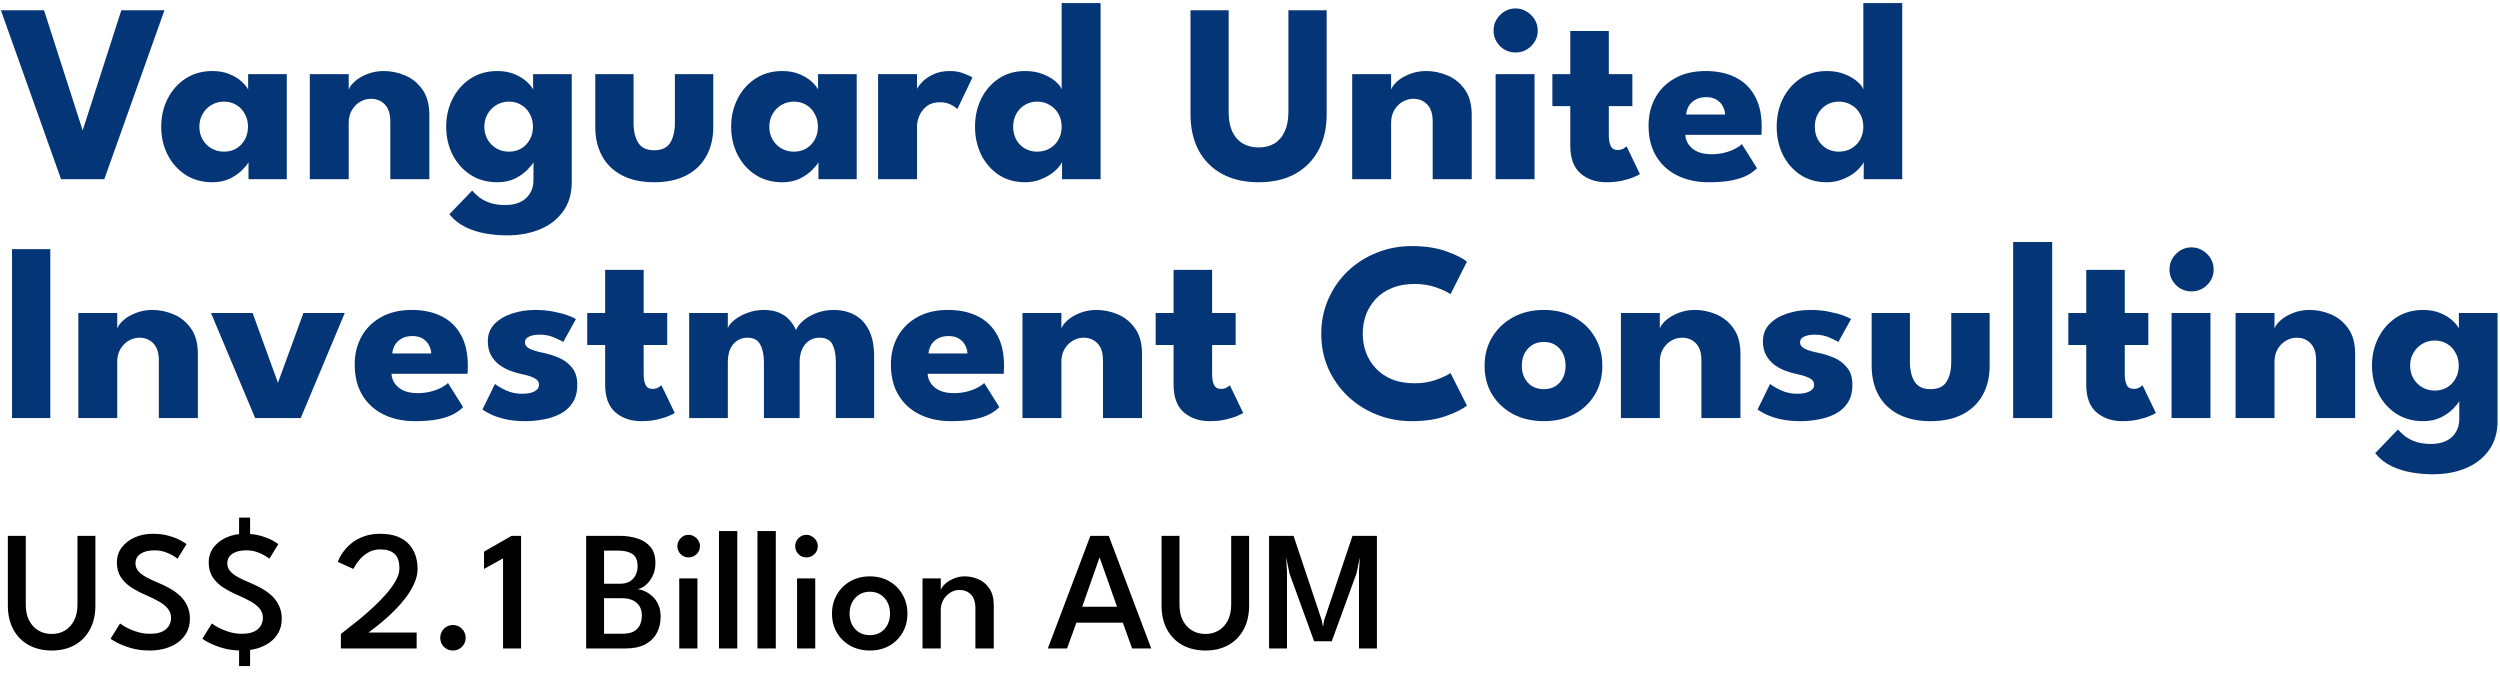
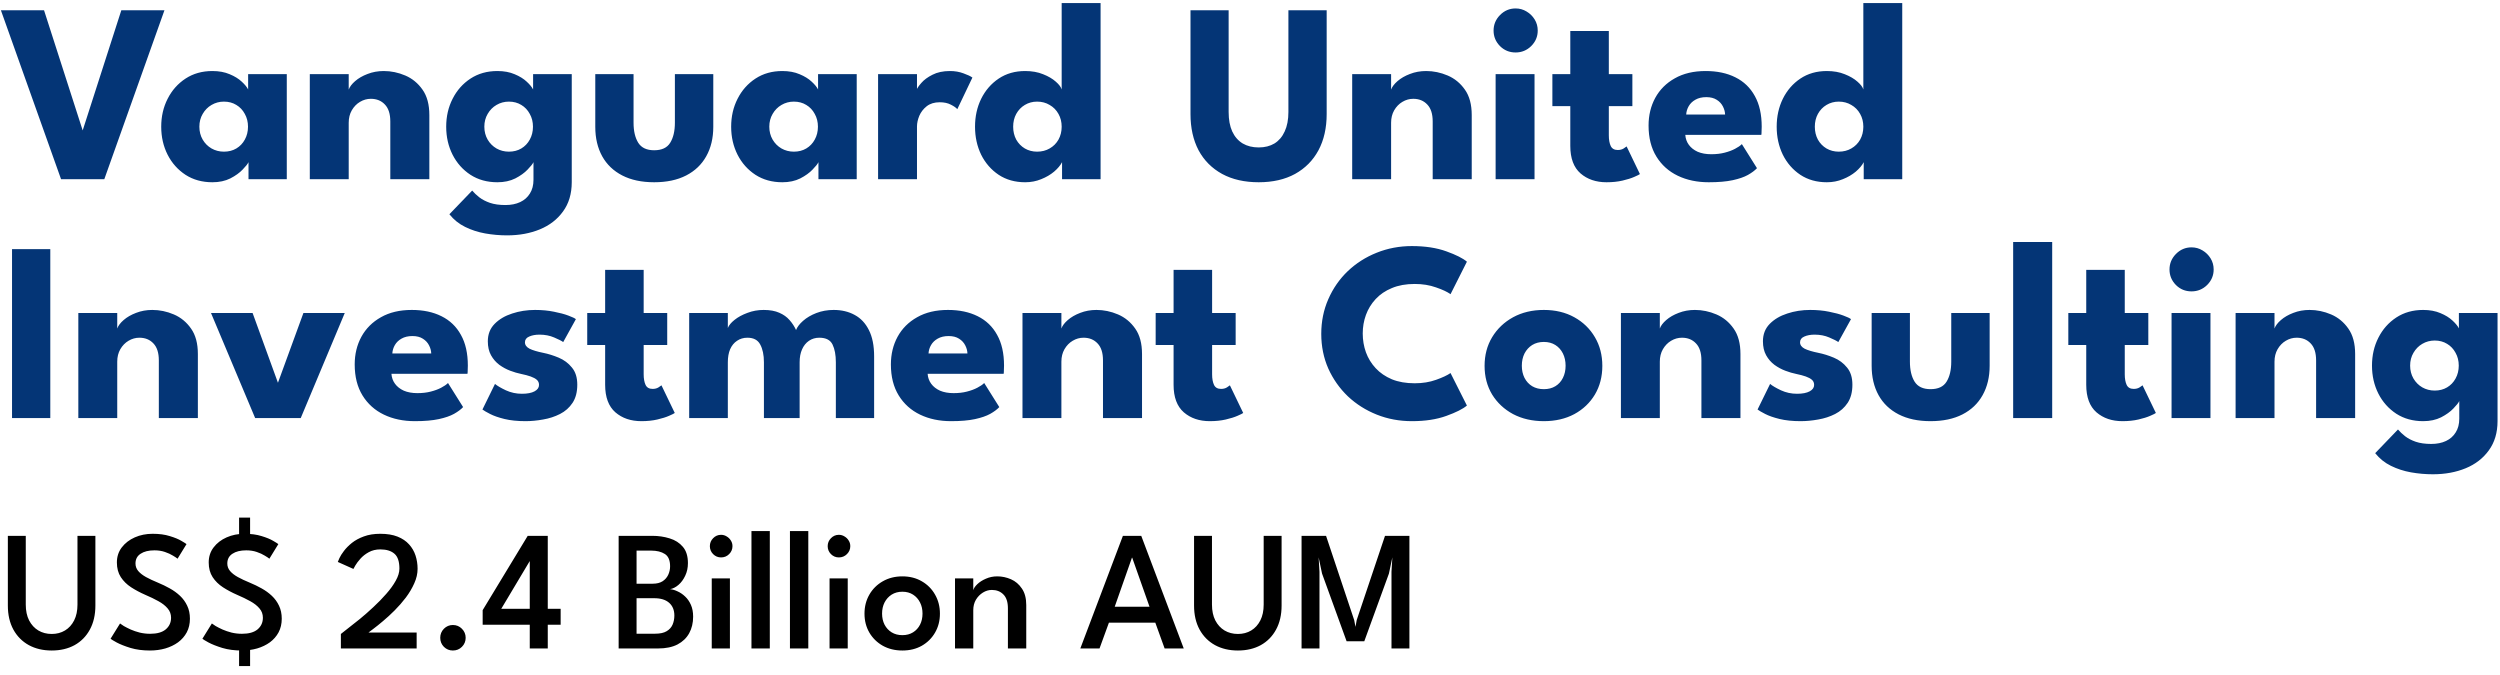
<svg xmlns="http://www.w3.org/2000/svg" width="293" height="79" viewBox="0 0 293 79" fill="none">
  <path d="M12.225 21H7.155L0.105 1.2H5.16L9.69 15.285L14.22 1.2H19.275L12.225 21ZM29.125 21V19.005C29.035 19.205 28.805 19.495 28.436 19.875C28.076 20.255 27.596 20.6 26.995 20.91C26.395 21.21 25.695 21.36 24.895 21.36C23.695 21.36 22.645 21.07 21.745 20.49C20.846 19.9 20.145 19.115 19.645 18.135C19.145 17.145 18.895 16.05 18.895 14.85C18.895 13.65 19.145 12.56 19.645 11.58C20.145 10.59 20.846 9.8 21.745 9.21C22.645 8.62 23.695 8.325 24.895 8.325C25.666 8.325 26.34 8.45 26.921 8.7C27.5 8.94 27.971 9.23 28.331 9.57C28.691 9.9 28.941 10.205 29.081 10.485V8.685H33.611V21H29.125ZM23.366 14.85C23.366 15.41 23.495 15.915 23.756 16.365C24.015 16.805 24.36 17.15 24.791 17.4C25.23 17.65 25.715 17.775 26.245 17.775C26.796 17.775 27.28 17.65 27.701 17.4C28.12 17.15 28.451 16.805 28.691 16.365C28.941 15.915 29.066 15.41 29.066 14.85C29.066 14.29 28.941 13.79 28.691 13.35C28.451 12.9 28.12 12.55 27.701 12.3C27.28 12.04 26.796 11.91 26.245 11.91C25.715 11.91 25.23 12.04 24.791 12.3C24.36 12.55 24.015 12.9 23.756 13.35C23.495 13.79 23.366 14.29 23.366 14.85ZM44.979 8.325C45.839 8.325 46.679 8.5 47.499 8.85C48.319 9.2 48.994 9.755 49.524 10.515C50.054 11.265 50.319 12.255 50.319 13.485V21H45.744V14.235C45.744 13.355 45.534 12.695 45.114 12.255C44.694 11.805 44.144 11.58 43.464 11.58C43.014 11.58 42.589 11.7 42.189 11.94C41.799 12.17 41.479 12.5 41.229 12.93C40.989 13.35 40.869 13.835 40.869 14.385V21H36.309V8.685H40.869V10.5C40.989 10.17 41.239 9.84 41.619 9.51C42.009 9.17 42.494 8.89 43.074 8.67C43.664 8.44 44.299 8.325 44.979 8.325ZM59.434 27.585C58.574 27.585 57.719 27.51 56.869 27.36C56.029 27.21 55.244 26.955 54.514 26.595C53.784 26.235 53.169 25.74 52.669 25.11L55.339 22.335C55.569 22.605 55.849 22.87 56.179 23.13C56.519 23.39 56.934 23.605 57.424 23.775C57.924 23.945 58.529 24.03 59.239 24.03C59.899 24.03 60.474 23.915 60.964 23.685C61.454 23.455 61.834 23.12 62.104 22.68C62.384 22.24 62.524 21.705 62.524 21.075V20.775H67.009V21.345C67.009 22.705 66.669 23.85 65.989 24.78C65.319 25.71 64.414 26.41 63.274 26.88C62.134 27.35 60.854 27.585 59.434 27.585ZM62.524 21V19.005C62.434 19.205 62.204 19.495 61.834 19.875C61.474 20.255 60.994 20.6 60.394 20.91C59.794 21.21 59.094 21.36 58.294 21.36C57.094 21.36 56.044 21.07 55.144 20.49C54.244 19.9 53.544 19.115 53.044 18.135C52.544 17.145 52.294 16.05 52.294 14.85C52.294 13.65 52.544 12.56 53.044 11.58C53.544 10.59 54.244 9.8 55.144 9.21C56.044 8.62 57.094 8.325 58.294 8.325C59.064 8.325 59.739 8.45 60.319 8.7C60.899 8.94 61.369 9.23 61.729 9.57C62.089 9.9 62.339 10.205 62.479 10.485V8.685H67.009V21H62.524ZM56.764 14.85C56.764 15.41 56.894 15.915 57.154 16.365C57.414 16.805 57.759 17.15 58.189 17.4C58.629 17.65 59.114 17.775 59.644 17.775C60.194 17.775 60.679 17.65 61.099 17.4C61.519 17.15 61.849 16.805 62.089 16.365C62.339 15.915 62.464 15.41 62.464 14.85C62.464 14.29 62.339 13.79 62.089 13.35C61.849 12.9 61.519 12.55 61.099 12.3C60.679 12.04 60.194 11.91 59.644 11.91C59.114 11.91 58.629 12.04 58.189 12.3C57.759 12.55 57.414 12.9 57.154 13.35C56.894 13.79 56.764 14.29 56.764 14.85ZM74.252 14.385C74.252 15.365 74.437 16.15 74.807 16.74C75.177 17.32 75.797 17.61 76.667 17.61C77.557 17.61 78.182 17.32 78.542 16.74C78.912 16.15 79.097 15.365 79.097 14.385V8.685H83.597V14.865C83.597 16.185 83.322 17.335 82.772 18.315C82.232 19.285 81.447 20.035 80.417 20.565C79.387 21.095 78.137 21.36 76.667 21.36C75.207 21.36 73.962 21.095 72.932 20.565C71.902 20.035 71.117 19.285 70.577 18.315C70.037 17.335 69.767 16.185 69.767 14.865V8.685H74.252V14.385ZM95.922 21V19.005C95.832 19.205 95.602 19.495 95.232 19.875C94.872 20.255 94.392 20.6 93.792 20.91C93.192 21.21 92.492 21.36 91.692 21.36C90.492 21.36 89.442 21.07 88.542 20.49C87.642 19.9 86.942 19.115 86.442 18.135C85.942 17.145 85.692 16.05 85.692 14.85C85.692 13.65 85.942 12.56 86.442 11.58C86.942 10.59 87.642 9.8 88.542 9.21C89.442 8.62 90.492 8.325 91.692 8.325C92.462 8.325 93.137 8.45 93.717 8.7C94.297 8.94 94.767 9.23 95.127 9.57C95.487 9.9 95.737 10.205 95.877 10.485V8.685H100.407V21H95.922ZM90.162 14.85C90.162 15.41 90.292 15.915 90.552 16.365C90.812 16.805 91.157 17.15 91.587 17.4C92.027 17.65 92.512 17.775 93.042 17.775C93.592 17.775 94.077 17.65 94.497 17.4C94.917 17.15 95.247 16.805 95.487 16.365C95.737 15.915 95.862 15.41 95.862 14.85C95.862 14.29 95.737 13.79 95.487 13.35C95.247 12.9 94.917 12.55 94.497 12.3C94.077 12.04 93.592 11.91 93.042 11.91C92.512 11.91 92.027 12.04 91.587 12.3C91.157 12.55 90.812 12.9 90.552 13.35C90.292 13.79 90.162 14.29 90.162 14.85ZM107.471 21H102.911V8.685H107.471V10.59H107.396C107.476 10.36 107.671 10.07 107.981 9.72C108.291 9.36 108.726 9.04 109.286 8.76C109.846 8.47 110.531 8.325 111.341 8.325C111.911 8.325 112.436 8.415 112.916 8.595C113.396 8.765 113.746 8.93 113.966 9.09L112.196 12.795C112.056 12.625 111.806 12.45 111.446 12.27C111.096 12.08 110.656 11.985 110.126 11.985C109.516 11.985 109.011 12.14 108.611 12.45C108.221 12.76 107.931 13.135 107.741 13.575C107.561 14.015 107.471 14.43 107.471 14.82V21ZM120.153 21.36C118.963 21.36 117.928 21.07 117.048 20.49C116.168 19.9 115.483 19.115 114.993 18.135C114.513 17.145 114.273 16.05 114.273 14.85C114.273 13.65 114.513 12.56 114.993 11.58C115.483 10.59 116.168 9.8 117.048 9.21C117.928 8.62 118.963 8.325 120.153 8.325C120.943 8.325 121.643 8.45 122.253 8.7C122.863 8.94 123.358 9.23 123.738 9.57C124.118 9.9 124.348 10.205 124.428 10.485V0.36H128.988V21H124.473V19.005C124.283 19.375 123.973 19.745 123.543 20.115C123.113 20.475 122.608 20.77 122.028 21C121.448 21.24 120.823 21.36 120.153 21.36ZM121.548 17.775C122.098 17.775 122.588 17.65 123.018 17.4C123.458 17.15 123.803 16.805 124.053 16.365C124.303 15.915 124.428 15.41 124.428 14.85C124.428 14.29 124.303 13.79 124.053 13.35C123.803 12.9 123.458 12.55 123.018 12.3C122.588 12.04 122.098 11.91 121.548 11.91C121.018 11.91 120.538 12.04 120.108 12.3C119.688 12.55 119.353 12.9 119.103 13.35C118.863 13.79 118.743 14.29 118.743 14.85C118.743 15.41 118.863 15.915 119.103 16.365C119.353 16.805 119.688 17.15 120.108 17.4C120.538 17.65 121.018 17.775 121.548 17.775ZM151.001 1.2H155.486V13.365C155.486 14.995 155.166 16.41 154.526 17.61C153.886 18.8 152.971 19.725 151.781 20.385C150.591 21.035 149.171 21.36 147.521 21.36C145.861 21.36 144.431 21.035 143.231 20.385C142.031 19.725 141.111 18.8 140.471 17.61C139.841 16.41 139.526 14.995 139.526 13.365V1.2H143.996V13.125C143.996 14.025 144.136 14.785 144.416 15.405C144.706 16.025 145.116 16.495 145.646 16.815C146.176 17.125 146.801 17.28 147.521 17.28C148.231 17.28 148.846 17.125 149.366 16.815C149.886 16.495 150.286 16.025 150.566 15.405C150.856 14.785 151.001 14.025 151.001 13.125V1.2ZM167.147 8.325C168.007 8.325 168.847 8.5 169.667 8.85C170.487 9.2 171.162 9.755 171.692 10.515C172.222 11.265 172.487 12.255 172.487 13.485V21H167.912V14.235C167.912 13.355 167.702 12.695 167.282 12.255C166.862 11.805 166.312 11.58 165.632 11.58C165.182 11.58 164.757 11.7 164.357 11.94C163.967 12.17 163.647 12.5 163.397 12.93C163.157 13.35 163.037 13.835 163.037 14.385V21H158.477V8.685H163.037V10.5C163.157 10.17 163.407 9.84 163.787 9.51C164.177 9.17 164.662 8.89 165.242 8.67C165.832 8.44 166.467 8.325 167.147 8.325ZM175.287 21V8.685H179.847V21H175.287ZM177.627 6.15C176.907 6.15 176.297 5.9 175.797 5.4C175.297 4.89 175.047 4.285 175.047 3.585C175.047 2.885 175.297 2.28 175.797 1.77C176.307 1.25 176.917 0.99 177.627 0.99C178.097 0.99 178.527 1.11 178.917 1.35C179.307 1.58 179.622 1.89 179.862 2.28C180.102 2.67 180.222 3.105 180.222 3.585C180.222 4.285 179.967 4.89 179.457 5.4C178.947 5.9 178.337 6.15 177.627 6.15ZM181.939 8.685H184.039V3.63H188.554V8.685H191.314V12.435H188.554V15.87C188.554 16.38 188.629 16.795 188.779 17.115C188.929 17.425 189.204 17.58 189.604 17.58C189.874 17.58 190.104 17.52 190.294 17.4C190.484 17.28 190.599 17.2 190.639 17.16L192.199 20.4C192.129 20.46 191.909 20.57 191.539 20.73C191.179 20.89 190.719 21.035 190.159 21.165C189.599 21.295 188.974 21.36 188.284 21.36C187.054 21.36 186.039 21.015 185.239 20.325C184.439 19.625 184.039 18.55 184.039 17.1V12.435H181.939V8.685ZM197.517 15.81C197.547 16.25 197.687 16.64 197.937 16.98C198.187 17.32 198.532 17.59 198.972 17.79C199.422 17.98 199.952 18.075 200.562 18.075C201.142 18.075 201.662 18.015 202.122 17.895C202.592 17.775 202.997 17.625 203.337 17.445C203.687 17.265 203.957 17.08 204.147 16.89L205.917 19.71C205.667 19.98 205.312 20.245 204.852 20.505C204.402 20.755 203.807 20.96 203.067 21.12C202.327 21.28 201.392 21.36 200.262 21.36C198.902 21.36 197.692 21.105 196.632 20.595C195.572 20.085 194.737 19.335 194.127 18.345C193.517 17.355 193.212 16.145 193.212 14.715C193.212 13.515 193.472 12.435 193.992 11.475C194.522 10.505 195.287 9.74 196.287 9.18C197.287 8.61 198.492 8.325 199.902 8.325C201.242 8.325 202.402 8.57 203.382 9.06C204.372 9.55 205.132 10.28 205.662 11.25C206.202 12.21 206.472 13.41 206.472 14.85C206.472 14.93 206.467 15.09 206.457 15.33C206.457 15.57 206.447 15.73 206.427 15.81H197.517ZM202.182 13.425C202.172 13.105 202.087 12.79 201.927 12.48C201.767 12.16 201.527 11.9 201.207 11.7C200.887 11.49 200.477 11.385 199.977 11.385C199.477 11.385 199.052 11.485 198.702 11.685C198.362 11.875 198.102 12.125 197.922 12.435C197.742 12.745 197.642 13.075 197.622 13.425H202.182ZM214.108 21.36C212.918 21.36 211.883 21.07 211.003 20.49C210.123 19.9 209.438 19.115 208.948 18.135C208.468 17.145 208.228 16.05 208.228 14.85C208.228 13.65 208.468 12.56 208.948 11.58C209.438 10.59 210.123 9.8 211.003 9.21C211.883 8.62 212.918 8.325 214.108 8.325C214.898 8.325 215.598 8.45 216.208 8.7C216.818 8.94 217.313 9.23 217.693 9.57C218.073 9.9 218.303 10.205 218.383 10.485V0.36H222.943V21H218.428V19.005C218.238 19.375 217.928 19.745 217.498 20.115C217.068 20.475 216.563 20.77 215.983 21C215.403 21.24 214.778 21.36 214.108 21.36ZM215.503 17.775C216.053 17.775 216.543 17.65 216.973 17.4C217.413 17.15 217.758 16.805 218.008 16.365C218.258 15.915 218.383 15.41 218.383 14.85C218.383 14.29 218.258 13.79 218.008 13.35C217.758 12.9 217.413 12.55 216.973 12.3C216.543 12.04 216.053 11.91 215.503 11.91C214.973 11.91 214.493 12.04 214.063 12.3C213.643 12.55 213.308 12.9 213.058 13.35C212.818 13.79 212.698 14.29 212.698 14.85C212.698 15.41 212.818 15.915 213.058 16.365C213.308 16.805 213.643 17.15 214.063 17.4C214.493 17.65 214.973 17.775 215.503 17.775ZM1.41 29.2H5.895V49H1.41V29.2ZM17.85 36.325C18.71 36.325 19.55 36.5 20.37 36.85C21.19 37.2 21.865 37.755 22.395 38.515C22.925 39.265 23.19 40.255 23.19 41.485V49H18.615V42.235C18.615 41.355 18.405 40.695 17.985 40.255C17.565 39.805 17.015 39.58 16.335 39.58C15.885 39.58 15.46 39.7 15.06 39.94C14.67 40.17 14.35 40.5 14.1 40.93C13.86 41.35 13.74 41.835 13.74 42.385V49H9.18V36.685H13.74V38.5C13.86 38.17 14.11 37.84 14.49 37.51C14.88 37.17 15.365 36.89 15.945 36.67C16.535 36.44 17.17 36.325 17.85 36.325ZM24.73 36.685H29.605L32.575 44.86L35.56 36.685H40.405L35.245 49H29.905L24.73 36.685ZM45.876 43.81C45.906 44.25 46.046 44.64 46.296 44.98C46.546 45.32 46.891 45.59 47.331 45.79C47.781 45.98 48.311 46.075 48.921 46.075C49.501 46.075 50.021 46.015 50.481 45.895C50.951 45.775 51.356 45.625 51.696 45.445C52.046 45.265 52.316 45.08 52.506 44.89L54.276 47.71C54.026 47.98 53.671 48.245 53.211 48.505C52.761 48.755 52.166 48.96 51.426 49.12C50.686 49.28 49.751 49.36 48.621 49.36C47.261 49.36 46.051 49.105 44.991 48.595C43.931 48.085 43.096 47.335 42.486 46.345C41.876 45.355 41.571 44.145 41.571 42.715C41.571 41.515 41.831 40.435 42.351 39.475C42.881 38.505 43.646 37.74 44.646 37.18C45.646 36.61 46.851 36.325 48.261 36.325C49.601 36.325 50.761 36.57 51.741 37.06C52.731 37.55 53.491 38.28 54.021 39.25C54.561 40.21 54.831 41.41 54.831 42.85C54.831 42.93 54.826 43.09 54.816 43.33C54.816 43.57 54.806 43.73 54.786 43.81H45.876ZM50.541 41.425C50.531 41.105 50.446 40.79 50.286 40.48C50.126 40.16 49.886 39.9 49.566 39.7C49.246 39.49 48.836 39.385 48.336 39.385C47.836 39.385 47.411 39.485 47.061 39.685C46.721 39.875 46.461 40.125 46.281 40.435C46.101 40.745 46.001 41.075 45.981 41.425H50.541ZM62.708 36.325C63.518 36.325 64.258 36.395 64.928 36.535C65.598 36.665 66.158 36.815 66.608 36.985C67.068 37.155 67.363 37.295 67.493 37.405L66.008 40.09C65.818 39.95 65.463 39.77 64.943 39.55C64.433 39.33 63.863 39.22 63.233 39.22C62.753 39.22 62.348 39.295 62.018 39.445C61.688 39.585 61.523 39.81 61.523 40.12C61.523 40.43 61.703 40.68 62.063 40.87C62.433 41.05 62.963 41.21 63.653 41.35C64.253 41.47 64.863 41.66 65.483 41.92C66.103 42.18 66.618 42.565 67.028 43.075C67.448 43.575 67.658 44.245 67.658 45.085C67.658 45.945 67.473 46.655 67.103 47.215C66.733 47.775 66.243 48.21 65.633 48.52C65.023 48.83 64.363 49.045 63.653 49.165C62.943 49.295 62.253 49.36 61.583 49.36C60.643 49.36 59.823 49.275 59.123 49.105C58.433 48.935 57.873 48.74 57.443 48.52C57.013 48.3 56.713 48.125 56.543 47.995L58.013 44.995C58.273 45.215 58.698 45.465 59.288 45.745C59.878 46.015 60.503 46.15 61.163 46.15C61.803 46.15 62.298 46.055 62.648 45.865C62.998 45.675 63.173 45.425 63.173 45.115C63.173 44.865 63.088 44.665 62.918 44.515C62.748 44.365 62.508 44.235 62.198 44.125C61.888 44.015 61.513 43.915 61.073 43.825C60.673 43.745 60.248 43.62 59.798 43.45C59.348 43.28 58.923 43.05 58.523 42.76C58.123 42.46 57.798 42.085 57.548 41.635C57.298 41.185 57.173 40.64 57.173 40C57.173 39.18 57.438 38.5 57.968 37.96C58.498 37.42 59.183 37.015 60.023 36.745C60.863 36.465 61.758 36.325 62.708 36.325ZM68.823 36.685H70.923V31.63H75.438V36.685H78.198V40.435H75.438V43.87C75.438 44.38 75.513 44.795 75.663 45.115C75.813 45.425 76.088 45.58 76.488 45.58C76.758 45.58 76.988 45.52 77.178 45.4C77.368 45.28 77.483 45.2 77.523 45.16L79.083 48.4C79.013 48.46 78.793 48.57 78.423 48.73C78.063 48.89 77.603 49.035 77.043 49.165C76.483 49.295 75.858 49.36 75.168 49.36C73.938 49.36 72.923 49.015 72.123 48.325C71.323 47.625 70.923 46.55 70.923 45.1V40.435H68.823V36.685ZM97.707 36.325C98.637 36.325 99.457 36.52 100.167 36.91C100.877 37.29 101.432 37.88 101.832 38.68C102.242 39.48 102.447 40.51 102.447 41.77V49H97.962V42.46C97.962 41.6 97.832 40.905 97.572 40.375C97.312 39.845 96.797 39.58 96.027 39.58C95.567 39.58 95.162 39.7 94.812 39.94C94.462 40.18 94.192 40.515 94.002 40.945C93.812 41.365 93.717 41.87 93.717 42.46V49H89.532V42.46C89.532 41.6 89.387 40.905 89.097 40.375C88.817 39.845 88.317 39.58 87.597 39.58C87.137 39.58 86.732 39.7 86.382 39.94C86.032 40.17 85.762 40.5 85.572 40.93C85.392 41.35 85.302 41.86 85.302 42.46V49H80.772V36.685H85.302V38.44C85.422 38.13 85.682 37.815 86.082 37.495C86.492 37.165 86.997 36.89 87.597 36.67C88.197 36.44 88.832 36.325 89.502 36.325C90.232 36.325 90.842 36.435 91.332 36.655C91.822 36.865 92.222 37.15 92.532 37.51C92.852 37.87 93.107 38.26 93.297 38.68C93.437 38.32 93.712 37.96 94.122 37.6C94.542 37.23 95.062 36.925 95.682 36.685C96.312 36.445 96.987 36.325 97.707 36.325ZM108.718 43.81C108.748 44.25 108.888 44.64 109.138 44.98C109.388 45.32 109.733 45.59 110.173 45.79C110.623 45.98 111.153 46.075 111.763 46.075C112.343 46.075 112.863 46.015 113.323 45.895C113.793 45.775 114.198 45.625 114.538 45.445C114.888 45.265 115.158 45.08 115.348 44.89L117.118 47.71C116.868 47.98 116.513 48.245 116.053 48.505C115.603 48.755 115.008 48.96 114.268 49.12C113.528 49.28 112.593 49.36 111.463 49.36C110.103 49.36 108.893 49.105 107.833 48.595C106.773 48.085 105.938 47.335 105.328 46.345C104.718 45.355 104.413 44.145 104.413 42.715C104.413 41.515 104.673 40.435 105.193 39.475C105.723 38.505 106.488 37.74 107.488 37.18C108.488 36.61 109.693 36.325 111.103 36.325C112.443 36.325 113.603 36.57 114.583 37.06C115.573 37.55 116.333 38.28 116.863 39.25C117.403 40.21 117.673 41.41 117.673 42.85C117.673 42.93 117.668 43.09 117.658 43.33C117.658 43.57 117.648 43.73 117.628 43.81H108.718ZM113.383 41.425C113.373 41.105 113.288 40.79 113.128 40.48C112.968 40.16 112.728 39.9 112.408 39.7C112.088 39.49 111.678 39.385 111.178 39.385C110.678 39.385 110.253 39.485 109.903 39.685C109.563 39.875 109.303 40.125 109.123 40.435C108.943 40.745 108.843 41.075 108.823 41.425H113.383ZM128.505 36.325C129.365 36.325 130.205 36.5 131.025 36.85C131.845 37.2 132.52 37.755 133.05 38.515C133.58 39.265 133.845 40.255 133.845 41.485V49H129.27V42.235C129.27 41.355 129.06 40.695 128.64 40.255C128.22 39.805 127.67 39.58 126.99 39.58C126.54 39.58 126.115 39.7 125.715 39.94C125.325 40.17 125.005 40.5 124.755 40.93C124.515 41.35 124.395 41.835 124.395 42.385V49H119.835V36.685H124.395V38.5C124.515 38.17 124.765 37.84 125.145 37.51C125.535 37.17 126.02 36.89 126.6 36.67C127.19 36.44 127.825 36.325 128.505 36.325ZM135.444 36.685H137.544V31.63H142.059V36.685H144.819V40.435H142.059V43.87C142.059 44.38 142.134 44.795 142.284 45.115C142.434 45.425 142.709 45.58 143.109 45.58C143.379 45.58 143.609 45.52 143.799 45.4C143.989 45.28 144.104 45.2 144.144 45.16L145.704 48.4C145.634 48.46 145.414 48.57 145.044 48.73C144.684 48.89 144.224 49.035 143.664 49.165C143.104 49.295 142.479 49.36 141.789 49.36C140.559 49.36 139.544 49.015 138.744 48.325C137.944 47.625 137.544 46.55 137.544 45.1V40.435H135.444V36.685ZM165.802 44.92C166.722 44.92 167.557 44.785 168.307 44.515C169.067 44.245 169.632 43.98 170.002 43.72L171.922 47.53C171.452 47.93 170.647 48.335 169.507 48.745C168.377 49.155 167.032 49.36 165.472 49.36C164.012 49.36 162.642 49.105 161.362 48.595C160.082 48.085 158.952 47.37 157.972 46.45C157.002 45.52 156.237 44.435 155.677 43.195C155.127 41.945 154.852 40.59 154.852 39.13C154.852 37.67 155.127 36.315 155.677 35.065C156.227 33.805 156.987 32.71 157.957 31.78C158.937 30.85 160.067 30.13 161.347 29.62C162.637 29.1 164.012 28.84 165.472 28.84C167.032 28.84 168.377 29.045 169.507 29.455C170.647 29.865 171.452 30.27 171.922 30.67L170.002 34.48C169.632 34.21 169.067 33.945 168.307 33.685C167.557 33.415 166.722 33.28 165.802 33.28C164.782 33.28 163.892 33.44 163.132 33.76C162.372 34.07 161.737 34.5 161.227 35.05C160.717 35.6 160.337 36.22 160.087 36.91C159.837 37.6 159.712 38.325 159.712 39.085C159.712 39.855 159.837 40.59 160.087 41.29C160.337 41.98 160.717 42.6 161.227 43.15C161.737 43.7 162.372 44.135 163.132 44.455C163.892 44.765 164.782 44.92 165.802 44.92ZM180.938 49.36C179.588 49.36 178.388 49.085 177.338 48.535C176.298 47.975 175.478 47.21 174.878 46.24C174.288 45.26 173.993 44.14 173.993 42.88C173.993 41.62 174.288 40.5 174.878 39.52C175.478 38.53 176.298 37.75 177.338 37.18C178.388 36.61 179.588 36.325 180.938 36.325C182.288 36.325 183.478 36.61 184.508 37.18C185.538 37.75 186.343 38.53 186.923 39.52C187.503 40.5 187.793 41.62 187.793 42.88C187.793 44.14 187.503 45.26 186.923 46.24C186.343 47.21 185.538 47.975 184.508 48.535C183.478 49.085 182.288 49.36 180.938 49.36ZM180.938 45.61C181.458 45.61 181.908 45.495 182.288 45.265C182.668 45.035 182.963 44.71 183.173 44.29C183.383 43.87 183.488 43.395 183.488 42.865C183.488 42.325 183.383 41.845 183.173 41.425C182.963 41.005 182.668 40.675 182.288 40.435C181.908 40.195 181.458 40.075 180.938 40.075C180.418 40.075 179.963 40.195 179.573 40.435C179.193 40.675 178.893 41.005 178.673 41.425C178.463 41.845 178.358 42.325 178.358 42.865C178.358 43.395 178.463 43.87 178.673 44.29C178.893 44.71 179.193 45.035 179.573 45.265C179.963 45.495 180.418 45.61 180.938 45.61ZM198.641 36.325C199.501 36.325 200.341 36.5 201.161 36.85C201.981 37.2 202.656 37.755 203.186 38.515C203.716 39.265 203.981 40.255 203.981 41.485V49H199.406V42.235C199.406 41.355 199.196 40.695 198.776 40.255C198.356 39.805 197.806 39.58 197.126 39.58C196.676 39.58 196.251 39.7 195.851 39.94C195.461 40.17 195.141 40.5 194.891 40.93C194.651 41.35 194.531 41.835 194.531 42.385V49H189.971V36.685H194.531V38.5C194.651 38.17 194.901 37.84 195.281 37.51C195.671 37.17 196.156 36.89 196.736 36.67C197.326 36.44 197.961 36.325 198.641 36.325ZM212.151 36.325C212.961 36.325 213.701 36.395 214.371 36.535C215.041 36.665 215.601 36.815 216.051 36.985C216.511 37.155 216.806 37.295 216.936 37.405L215.451 40.09C215.261 39.95 214.906 39.77 214.386 39.55C213.876 39.33 213.306 39.22 212.676 39.22C212.196 39.22 211.791 39.295 211.461 39.445C211.131 39.585 210.966 39.81 210.966 40.12C210.966 40.43 211.146 40.68 211.506 40.87C211.876 41.05 212.406 41.21 213.096 41.35C213.696 41.47 214.306 41.66 214.926 41.92C215.546 42.18 216.061 42.565 216.471 43.075C216.891 43.575 217.101 44.245 217.101 45.085C217.101 45.945 216.916 46.655 216.546 47.215C216.176 47.775 215.686 48.21 215.076 48.52C214.466 48.83 213.806 49.045 213.096 49.165C212.386 49.295 211.696 49.36 211.026 49.36C210.086 49.36 209.266 49.275 208.566 49.105C207.876 48.935 207.316 48.74 206.886 48.52C206.456 48.3 206.156 48.125 205.986 47.995L207.456 44.995C207.716 45.215 208.141 45.465 208.731 45.745C209.321 46.015 209.946 46.15 210.606 46.15C211.246 46.15 211.741 46.055 212.091 45.865C212.441 45.675 212.616 45.425 212.616 45.115C212.616 44.865 212.531 44.665 212.361 44.515C212.191 44.365 211.951 44.235 211.641 44.125C211.331 44.015 210.956 43.915 210.516 43.825C210.116 43.745 209.691 43.62 209.241 43.45C208.791 43.28 208.366 43.05 207.966 42.76C207.566 42.46 207.241 42.085 206.991 41.635C206.741 41.185 206.616 40.64 206.616 40C206.616 39.18 206.881 38.5 207.411 37.96C207.941 37.42 208.626 37.015 209.466 36.745C210.306 36.465 211.201 36.325 212.151 36.325ZM223.842 42.385C223.842 43.365 224.027 44.15 224.397 44.74C224.767 45.32 225.387 45.61 226.257 45.61C227.147 45.61 227.772 45.32 228.132 44.74C228.502 44.15 228.687 43.365 228.687 42.385V36.685H233.187V42.865C233.187 44.185 232.912 45.335 232.362 46.315C231.822 47.285 231.037 48.035 230.007 48.565C228.977 49.095 227.727 49.36 226.257 49.36C224.797 49.36 223.552 49.095 222.522 48.565C221.492 48.035 220.707 47.285 220.167 46.315C219.627 45.335 219.357 44.185 219.357 42.865V36.685H223.842V42.385ZM240.517 49H235.942V28.36H240.517V49ZM242.407 36.685H244.507V31.63H249.022V36.685H251.782V40.435H249.022V43.87C249.022 44.38 249.097 44.795 249.247 45.115C249.397 45.425 249.672 45.58 250.072 45.58C250.342 45.58 250.572 45.52 250.762 45.4C250.952 45.28 251.067 45.2 251.107 45.16L252.667 48.4C252.597 48.46 252.377 48.57 252.007 48.73C251.647 48.89 251.187 49.035 250.627 49.165C250.067 49.295 249.442 49.36 248.752 49.36C247.522 49.36 246.507 49.015 245.707 48.325C244.907 47.625 244.507 46.55 244.507 45.1V40.435H242.407V36.685ZM254.506 49V36.685H259.066V49H254.506ZM256.846 34.15C256.126 34.15 255.516 33.9 255.016 33.4C254.516 32.89 254.266 32.285 254.266 31.585C254.266 30.885 254.516 30.28 255.016 29.77C255.526 29.25 256.136 28.99 256.846 28.99C257.316 28.99 257.746 29.11 258.136 29.35C258.526 29.58 258.841 29.89 259.081 30.28C259.321 30.67 259.441 31.105 259.441 31.585C259.441 32.285 259.186 32.89 258.676 33.4C258.166 33.9 257.556 34.15 256.846 34.15ZM270.682 36.325C271.542 36.325 272.382 36.5 273.202 36.85C274.022 37.2 274.697 37.755 275.227 38.515C275.757 39.265 276.022 40.255 276.022 41.485V49H271.447V42.235C271.447 41.355 271.237 40.695 270.817 40.255C270.397 39.805 269.847 39.58 269.167 39.58C268.717 39.58 268.292 39.7 267.892 39.94C267.502 40.17 267.182 40.5 266.932 40.93C266.692 41.35 266.572 41.835 266.572 42.385V49H262.012V36.685H266.572V38.5C266.692 38.17 266.942 37.84 267.322 37.51C267.712 37.17 268.197 36.89 268.777 36.67C269.367 36.44 270.002 36.325 270.682 36.325ZM285.137 55.585C284.277 55.585 283.422 55.51 282.572 55.36C281.732 55.21 280.947 54.955 280.217 54.595C279.487 54.235 278.872 53.74 278.372 53.11L281.042 50.335C281.272 50.605 281.552 50.87 281.882 51.13C282.222 51.39 282.637 51.605 283.127 51.775C283.627 51.945 284.232 52.03 284.942 52.03C285.602 52.03 286.177 51.915 286.667 51.685C287.157 51.455 287.537 51.12 287.807 50.68C288.087 50.24 288.227 49.705 288.227 49.075V48.775H292.712V49.345C292.712 50.705 292.372 51.85 291.692 52.78C291.022 53.71 290.117 54.41 288.977 54.88C287.837 55.35 286.557 55.585 285.137 55.585ZM288.227 49V47.005C288.137 47.205 287.907 47.495 287.537 47.875C287.177 48.255 286.697 48.6 286.097 48.91C285.497 49.21 284.797 49.36 283.997 49.36C282.797 49.36 281.747 49.07 280.847 48.49C279.947 47.9 279.247 47.115 278.747 46.135C278.247 45.145 277.997 44.05 277.997 42.85C277.997 41.65 278.247 40.56 278.747 39.58C279.247 38.59 279.947 37.8 280.847 37.21C281.747 36.62 282.797 36.325 283.997 36.325C284.767 36.325 285.442 36.45 286.022 36.7C286.602 36.94 287.072 37.23 287.432 37.57C287.792 37.9 288.042 38.205 288.182 38.485V36.685H292.712V49H288.227ZM282.467 42.85C282.467 43.41 282.597 43.915 282.857 44.365C283.117 44.805 283.462 45.15 283.892 45.4C284.332 45.65 284.817 45.775 285.347 45.775C285.897 45.775 286.382 45.65 286.802 45.4C287.222 45.15 287.552 44.805 287.792 44.365C288.042 43.915 288.167 43.41 288.167 42.85C288.167 42.29 288.042 41.79 287.792 41.35C287.552 40.9 287.222 40.55 286.802 40.3C286.382 40.04 285.897 39.91 285.347 39.91C284.817 39.91 284.332 40.04 283.892 40.3C283.462 40.55 283.117 40.9 282.857 41.35C282.597 41.79 282.467 42.29 282.467 42.85Z" fill="#043576" />
-   <path d="M9.08 62.8H11.18V70.97C11.18 72.057 10.963 72.997 10.53 73.79C10.103 74.577 9.507 75.183 8.74 75.61C7.973 76.03 7.08 76.24 6.06 76.24C5.047 76.24 4.153 76.03 3.38 75.61C2.607 75.183 2.003 74.577 1.57 73.79C1.137 72.997 0.92 72.057 0.92 70.97V62.8H3.02V70.86C3.02 71.58 3.15 72.197 3.41 72.71C3.677 73.223 4.037 73.617 4.49 73.89C4.95 74.163 5.473 74.3 6.06 74.3C6.647 74.3 7.167 74.163 7.62 73.89C8.073 73.617 8.43 73.223 8.69 72.71C8.95 72.197 9.08 71.58 9.08 70.86V62.8ZM17.889 62.56C18.662 62.56 19.332 62.65 19.899 62.83C20.472 63.003 20.926 63.19 21.259 63.39C21.592 63.583 21.792 63.71 21.859 63.77L20.809 65.48C20.709 65.393 20.529 65.273 20.269 65.12C20.016 64.96 19.702 64.817 19.329 64.69C18.962 64.563 18.552 64.5 18.099 64.5C17.419 64.5 16.879 64.633 16.479 64.9C16.079 65.16 15.879 65.54 15.879 66.04C15.879 66.373 15.986 66.667 16.199 66.92C16.412 67.173 16.716 67.41 17.109 67.63C17.509 67.85 17.986 68.073 18.539 68.3C19.006 68.493 19.459 68.713 19.899 68.96C20.346 69.207 20.746 69.497 21.099 69.83C21.452 70.163 21.732 70.55 21.939 70.99C22.152 71.43 22.259 71.937 22.259 72.51C22.259 73.11 22.136 73.643 21.889 74.11C21.642 74.57 21.302 74.96 20.869 75.28C20.436 75.593 19.936 75.833 19.369 76C18.809 76.16 18.209 76.24 17.569 76.24C16.729 76.24 15.972 76.14 15.299 75.94C14.632 75.733 14.092 75.52 13.679 75.3C13.266 75.073 13.026 74.927 12.959 74.86L14.069 73.07C14.149 73.137 14.296 73.237 14.509 73.37C14.729 73.497 14.999 73.633 15.319 73.78C15.639 73.92 15.992 74.04 16.379 74.14C16.772 74.233 17.179 74.28 17.599 74.28C18.406 74.28 19.016 74.107 19.429 73.76C19.842 73.407 20.049 72.953 20.049 72.4C20.049 71.98 19.916 71.617 19.649 71.31C19.389 70.997 19.029 70.713 18.569 70.46C18.116 70.207 17.599 69.957 17.019 69.71C16.426 69.45 15.876 69.157 15.369 68.83C14.869 68.503 14.466 68.107 14.159 67.64C13.852 67.167 13.699 66.593 13.699 65.92C13.699 65.247 13.889 64.66 14.269 64.16C14.656 63.653 15.166 63.26 15.799 62.98C16.432 62.7 17.129 62.56 17.889 62.56ZM28.021 60.66H29.311V62.93H28.021V60.66ZM28.021 75.79H29.311V78.06H28.021V75.79ZM28.651 62.56C29.424 62.56 30.094 62.65 30.661 62.83C31.234 63.003 31.687 63.19 32.021 63.39C32.354 63.583 32.554 63.71 32.621 63.77L31.571 65.48C31.471 65.393 31.291 65.273 31.031 65.12C30.777 64.96 30.464 64.817 30.091 64.69C29.724 64.563 29.314 64.5 28.861 64.5C28.181 64.5 27.641 64.633 27.241 64.9C26.841 65.16 26.641 65.54 26.641 66.04C26.641 66.373 26.747 66.667 26.961 66.92C27.174 67.173 27.477 67.41 27.871 67.63C28.271 67.85 28.747 68.073 29.301 68.3C29.767 68.493 30.221 68.713 30.661 68.96C31.107 69.207 31.507 69.497 31.861 69.83C32.214 70.163 32.494 70.55 32.701 70.99C32.914 71.43 33.021 71.937 33.021 72.51C33.021 73.11 32.897 73.643 32.651 74.11C32.404 74.57 32.064 74.96 31.631 75.28C31.197 75.593 30.697 75.833 30.131 76C29.571 76.16 28.971 76.24 28.331 76.24C27.491 76.24 26.734 76.14 26.061 75.94C25.394 75.733 24.854 75.52 24.441 75.3C24.027 75.073 23.787 74.927 23.721 74.86L24.831 73.07C24.911 73.137 25.057 73.237 25.271 73.37C25.491 73.497 25.761 73.633 26.081 73.78C26.401 73.92 26.754 74.04 27.141 74.14C27.534 74.233 27.941 74.28 28.361 74.28C29.167 74.28 29.777 74.107 30.191 73.76C30.604 73.407 30.811 72.953 30.811 72.4C30.811 71.98 30.677 71.617 30.411 71.31C30.151 70.997 29.791 70.713 29.331 70.46C28.877 70.207 28.361 69.957 27.781 69.71C27.187 69.45 26.637 69.157 26.131 68.83C25.631 68.503 25.227 68.107 24.921 67.64C24.614 67.167 24.461 66.593 24.461 65.92C24.461 65.247 24.651 64.66 25.031 64.16C25.417 63.653 25.927 63.26 26.561 62.98C27.194 62.7 27.891 62.56 28.651 62.56ZM44.571 64.39C44.057 64.39 43.604 64.5 43.211 64.72C42.824 64.933 42.501 65.187 42.241 65.48C41.981 65.773 41.781 66.04 41.641 66.28C41.507 66.52 41.434 66.653 41.421 66.68L39.591 65.86C39.604 65.8 39.667 65.65 39.781 65.41C39.894 65.163 40.071 64.883 40.311 64.57C40.551 64.25 40.861 63.937 41.241 63.63C41.627 63.323 42.094 63.07 42.641 62.87C43.194 62.663 43.837 62.56 44.571 62.56C45.364 62.56 46.037 62.67 46.591 62.89C47.144 63.11 47.594 63.413 47.941 63.8C48.287 64.18 48.541 64.617 48.701 65.11C48.861 65.603 48.941 66.123 48.941 66.67C48.941 67.23 48.811 67.797 48.551 68.37C48.297 68.943 47.967 69.5 47.561 70.04C47.154 70.573 46.717 71.073 46.251 71.54C45.784 72.007 45.331 72.423 44.891 72.79C44.457 73.157 44.084 73.457 43.771 73.69C43.464 73.923 43.271 74.07 43.191 74.13H48.831V76H39.951V74.3C40.124 74.16 40.407 73.937 40.801 73.63C41.201 73.323 41.661 72.96 42.181 72.54C42.701 72.113 43.227 71.65 43.761 71.15C44.301 70.65 44.801 70.137 45.261 69.61C45.727 69.083 46.101 68.567 46.381 68.06C46.667 67.553 46.811 67.08 46.811 66.64C46.811 65.813 46.617 65.233 46.231 64.9C45.844 64.56 45.291 64.39 44.571 64.39ZM53.076 76.24C52.669 76.24 52.319 76.097 52.026 75.81C51.739 75.517 51.596 75.163 51.596 74.75C51.596 74.337 51.739 73.983 52.026 73.69C52.319 73.397 52.669 73.25 53.076 73.25C53.496 73.25 53.849 73.397 54.136 73.69C54.429 73.983 54.576 74.337 54.576 74.75C54.576 75.163 54.429 75.517 54.136 75.81C53.849 76.097 53.496 76.24 53.076 76.24ZM58.958 65.44L56.728 66.68V64.65L59.958 62.8H61.068V76H58.958V65.44ZM68.696 62.8H72.636C73.363 62.8 74.043 62.9 74.676 63.1C75.316 63.293 75.833 63.623 76.226 64.09C76.62 64.55 76.816 65.187 76.816 66C76.816 66.547 76.71 67.04 76.496 67.48C76.29 67.92 76.026 68.277 75.706 68.55C75.386 68.823 75.06 68.99 74.726 69.05C75.006 69.077 75.3 69.163 75.606 69.31C75.92 69.45 76.213 69.65 76.486 69.91C76.766 70.17 76.993 70.497 77.166 70.89C77.34 71.283 77.426 71.743 77.426 72.27C77.426 73.003 77.273 73.65 76.966 74.21C76.66 74.77 76.203 75.21 75.596 75.53C74.99 75.843 74.23 76 73.316 76H68.696V62.8ZM70.796 74.27H72.976C73.55 74.27 73.996 74.173 74.316 73.98C74.643 73.787 74.876 73.53 75.016 73.21C75.156 72.883 75.226 72.527 75.226 72.14C75.226 71.507 75.023 71.01 74.616 70.65C74.21 70.29 73.626 70.11 72.866 70.11H70.796V74.27ZM70.796 68.41H72.696C73.156 68.41 73.536 68.317 73.836 68.13C74.136 67.937 74.36 67.683 74.506 67.37C74.653 67.05 74.726 66.717 74.726 66.37C74.726 65.67 74.523 65.19 74.116 64.93C73.71 64.663 73.166 64.53 72.486 64.53H70.796V68.41ZM79.607 76V67.79H81.737V76H79.607ZM80.697 65.33C80.337 65.33 80.027 65.2 79.767 64.94C79.514 64.68 79.387 64.37 79.387 64.01C79.387 63.65 79.514 63.34 79.767 63.08C80.027 62.813 80.337 62.68 80.697 62.68C80.937 62.68 81.157 62.743 81.357 62.87C81.564 62.99 81.727 63.15 81.847 63.35C81.974 63.543 82.037 63.763 82.037 64.01C82.037 64.37 81.907 64.68 81.647 64.94C81.387 65.2 81.07 65.33 80.697 65.33ZM86.412 76H84.262V62.24H86.412V76ZM90.924 76H88.774V62.24H90.924V76ZM93.416 76V67.79H95.546V76H93.416ZM94.506 65.33C94.146 65.33 93.836 65.2 93.576 64.94C93.322 64.68 93.196 64.37 93.196 64.01C93.196 63.65 93.322 63.34 93.576 63.08C93.836 62.813 94.146 62.68 94.506 62.68C94.746 62.68 94.966 62.743 95.166 62.87C95.372 62.99 95.536 63.15 95.656 63.35C95.782 63.543 95.846 63.763 95.846 64.01C95.846 64.37 95.716 64.68 95.456 64.94C95.196 65.2 94.879 65.33 94.506 65.33ZM101.951 76.24C101.091 76.24 100.324 76.053 99.651 75.68C98.984 75.3 98.461 74.787 98.081 74.14C97.701 73.487 97.511 72.747 97.511 71.92C97.511 71.093 97.701 70.35 98.081 69.69C98.461 69.03 98.984 68.51 99.651 68.13C100.324 67.743 101.091 67.55 101.951 67.55C102.811 67.55 103.571 67.743 104.231 68.13C104.891 68.51 105.407 69.03 105.781 69.69C106.161 70.35 106.351 71.093 106.351 71.92C106.351 72.747 106.161 73.487 105.781 74.14C105.407 74.787 104.891 75.3 104.231 75.68C103.571 76.053 102.811 76.24 101.951 76.24ZM101.951 74.44C102.431 74.44 102.847 74.33 103.201 74.11C103.554 73.89 103.827 73.59 104.021 73.21C104.214 72.83 104.311 72.397 104.311 71.91C104.311 71.423 104.214 70.99 104.021 70.61C103.827 70.223 103.554 69.917 103.201 69.69C102.847 69.463 102.431 69.35 101.951 69.35C101.471 69.35 101.051 69.463 100.691 69.69C100.337 69.917 100.061 70.223 99.861 70.61C99.667 70.99 99.571 71.423 99.571 71.91C99.571 72.397 99.667 72.83 99.861 73.21C100.061 73.59 100.337 73.89 100.691 74.11C101.051 74.33 101.471 74.44 101.951 74.44ZM113.068 67.55C113.621 67.55 114.158 67.663 114.678 67.89C115.198 68.117 115.625 68.48 115.958 68.98C116.298 69.473 116.468 70.117 116.468 70.91V76H114.318V71.3C114.318 70.56 114.141 70.017 113.788 69.67C113.441 69.317 112.991 69.14 112.438 69.14C112.071 69.14 111.721 69.243 111.388 69.45C111.055 69.657 110.781 69.937 110.568 70.29C110.361 70.643 110.258 71.05 110.258 71.51V76H108.118V67.79H110.258V69.17C110.318 68.943 110.478 68.707 110.738 68.46C111.005 68.207 111.341 67.993 111.748 67.82C112.155 67.64 112.595 67.55 113.068 67.55ZM127.795 62.8H129.945L134.925 76H132.685L131.595 72.98H126.155L125.055 76H122.805L127.795 62.8ZM126.835 71.11H130.915L128.885 65.36H128.855L126.835 71.11ZM144.295 62.8H146.395V70.97C146.395 72.057 146.178 72.997 145.745 73.79C145.318 74.577 144.722 75.183 143.955 75.61C143.188 76.03 142.295 76.24 141.275 76.24C140.262 76.24 139.368 76.03 138.595 75.61C137.822 75.183 137.218 74.577 136.785 73.79C136.352 72.997 136.135 72.057 136.135 70.97V62.8H138.235V70.86C138.235 71.58 138.365 72.197 138.625 72.71C138.892 73.223 139.252 73.617 139.705 73.89C140.165 74.163 140.688 74.3 141.275 74.3C141.862 74.3 142.382 74.163 142.835 73.89C143.288 73.617 143.645 73.223 143.905 72.71C144.165 72.197 144.295 71.58 144.295 70.86V62.8ZM161.374 62.8V76H159.274V67.01L159.374 65.32L158.974 67.22L156.084 75.16H154.014L151.134 67.22L150.734 65.32L150.834 67.01V76H148.734V62.8H151.604L154.904 72.68L155.054 73.47L155.194 72.68L158.514 62.8H161.374Z" fill="black" />
+   <path d="M9.08 62.8H11.18V70.97C11.18 72.057 10.963 72.997 10.53 73.79C10.103 74.577 9.507 75.183 8.74 75.61C7.973 76.03 7.08 76.24 6.06 76.24C5.047 76.24 4.153 76.03 3.38 75.61C2.607 75.183 2.003 74.577 1.57 73.79C1.137 72.997 0.92 72.057 0.92 70.97V62.8H3.02V70.86C3.02 71.58 3.15 72.197 3.41 72.71C3.677 73.223 4.037 73.617 4.49 73.89C4.95 74.163 5.473 74.3 6.06 74.3C6.647 74.3 7.167 74.163 7.62 73.89C8.073 73.617 8.43 73.223 8.69 72.71C8.95 72.197 9.08 71.58 9.08 70.86V62.8ZM17.889 62.56C18.662 62.56 19.332 62.65 19.899 62.83C20.472 63.003 20.926 63.19 21.259 63.39C21.592 63.583 21.792 63.71 21.859 63.77L20.809 65.48C20.709 65.393 20.529 65.273 20.269 65.12C20.016 64.96 19.702 64.817 19.329 64.69C18.962 64.563 18.552 64.5 18.099 64.5C17.419 64.5 16.879 64.633 16.479 64.9C16.079 65.16 15.879 65.54 15.879 66.04C15.879 66.373 15.986 66.667 16.199 66.92C16.412 67.173 16.716 67.41 17.109 67.63C17.509 67.85 17.986 68.073 18.539 68.3C19.006 68.493 19.459 68.713 19.899 68.96C20.346 69.207 20.746 69.497 21.099 69.83C21.452 70.163 21.732 70.55 21.939 70.99C22.152 71.43 22.259 71.937 22.259 72.51C22.259 73.11 22.136 73.643 21.889 74.11C21.642 74.57 21.302 74.96 20.869 75.28C20.436 75.593 19.936 75.833 19.369 76C18.809 76.16 18.209 76.24 17.569 76.24C16.729 76.24 15.972 76.14 15.299 75.94C14.632 75.733 14.092 75.52 13.679 75.3C13.266 75.073 13.026 74.927 12.959 74.86L14.069 73.07C14.149 73.137 14.296 73.237 14.509 73.37C14.729 73.497 14.999 73.633 15.319 73.78C15.639 73.92 15.992 74.04 16.379 74.14C16.772 74.233 17.179 74.28 17.599 74.28C18.406 74.28 19.016 74.107 19.429 73.76C19.842 73.407 20.049 72.953 20.049 72.4C20.049 71.98 19.916 71.617 19.649 71.31C19.389 70.997 19.029 70.713 18.569 70.46C18.116 70.207 17.599 69.957 17.019 69.71C16.426 69.45 15.876 69.157 15.369 68.83C14.869 68.503 14.466 68.107 14.159 67.64C13.852 67.167 13.699 66.593 13.699 65.92C13.699 65.247 13.889 64.66 14.269 64.16C14.656 63.653 15.166 63.26 15.799 62.98C16.432 62.7 17.129 62.56 17.889 62.56ZM28.021 60.66H29.311V62.93H28.021V60.66ZM28.021 75.79H29.311V78.06H28.021V75.79ZM28.651 62.56C29.424 62.56 30.094 62.65 30.661 62.83C31.234 63.003 31.687 63.19 32.021 63.39C32.354 63.583 32.554 63.71 32.621 63.77L31.571 65.48C31.471 65.393 31.291 65.273 31.031 65.12C30.777 64.96 30.464 64.817 30.091 64.69C29.724 64.563 29.314 64.5 28.861 64.5C28.181 64.5 27.641 64.633 27.241 64.9C26.841 65.16 26.641 65.54 26.641 66.04C26.641 66.373 26.747 66.667 26.961 66.92C27.174 67.173 27.477 67.41 27.871 67.63C28.271 67.85 28.747 68.073 29.301 68.3C29.767 68.493 30.221 68.713 30.661 68.96C31.107 69.207 31.507 69.497 31.861 69.83C32.214 70.163 32.494 70.55 32.701 70.99C32.914 71.43 33.021 71.937 33.021 72.51C33.021 73.11 32.897 73.643 32.651 74.11C32.404 74.57 32.064 74.96 31.631 75.28C31.197 75.593 30.697 75.833 30.131 76C29.571 76.16 28.971 76.24 28.331 76.24C27.491 76.24 26.734 76.14 26.061 75.94C25.394 75.733 24.854 75.52 24.441 75.3C24.027 75.073 23.787 74.927 23.721 74.86L24.831 73.07C24.911 73.137 25.057 73.237 25.271 73.37C25.491 73.497 25.761 73.633 26.081 73.78C26.401 73.92 26.754 74.04 27.141 74.14C27.534 74.233 27.941 74.28 28.361 74.28C29.167 74.28 29.777 74.107 30.191 73.76C30.604 73.407 30.811 72.953 30.811 72.4C30.811 71.98 30.677 71.617 30.411 71.31C30.151 70.997 29.791 70.713 29.331 70.46C28.877 70.207 28.361 69.957 27.781 69.71C27.187 69.45 26.637 69.157 26.131 68.83C25.631 68.503 25.227 68.107 24.921 67.64C24.614 67.167 24.461 66.593 24.461 65.92C24.461 65.247 24.651 64.66 25.031 64.16C25.417 63.653 25.927 63.26 26.561 62.98C27.194 62.7 27.891 62.56 28.651 62.56ZM44.571 64.39C44.057 64.39 43.604 64.5 43.211 64.72C42.824 64.933 42.501 65.187 42.241 65.48C41.981 65.773 41.781 66.04 41.641 66.28C41.507 66.52 41.434 66.653 41.421 66.68L39.591 65.86C39.604 65.8 39.667 65.65 39.781 65.41C39.894 65.163 40.071 64.883 40.311 64.57C40.551 64.25 40.861 63.937 41.241 63.63C41.627 63.323 42.094 63.07 42.641 62.87C43.194 62.663 43.837 62.56 44.571 62.56C45.364 62.56 46.037 62.67 46.591 62.89C47.144 63.11 47.594 63.413 47.941 63.8C48.287 64.18 48.541 64.617 48.701 65.11C48.861 65.603 48.941 66.123 48.941 66.67C48.941 67.23 48.811 67.797 48.551 68.37C48.297 68.943 47.967 69.5 47.561 70.04C47.154 70.573 46.717 71.073 46.251 71.54C45.784 72.007 45.331 72.423 44.891 72.79C44.457 73.157 44.084 73.457 43.771 73.69C43.464 73.923 43.271 74.07 43.191 74.13H48.831V76H39.951V74.3C40.124 74.16 40.407 73.937 40.801 73.63C41.201 73.323 41.661 72.96 42.181 72.54C42.701 72.113 43.227 71.65 43.761 71.15C44.301 70.65 44.801 70.137 45.261 69.61C45.727 69.083 46.101 68.567 46.381 68.06C46.667 67.553 46.811 67.08 46.811 66.64C46.811 65.813 46.617 65.233 46.231 64.9C45.844 64.56 45.291 64.39 44.571 64.39ZM53.076 76.24C52.669 76.24 52.319 76.097 52.026 75.81C51.739 75.517 51.596 75.163 51.596 74.75C51.596 74.337 51.739 73.983 52.026 73.69C52.319 73.397 52.669 73.25 53.076 73.25C53.496 73.25 53.849 73.397 54.136 73.69C54.429 73.983 54.576 74.337 54.576 74.75C54.576 75.163 54.429 75.517 54.136 75.81C53.849 76.097 53.496 76.24 53.076 76.24ZM64.198 62.8V71.35H65.708V73.22H64.198V76H62.088V73.22H56.568V71.51L61.848 62.8H64.198ZM62.088 71.35V65.77H62.078L58.748 71.35H62.088ZM72.505 62.8H76.445C77.171 62.8 77.852 62.9 78.485 63.1C79.125 63.293 79.641 63.623 80.035 64.09C80.428 64.55 80.625 65.187 80.625 66C80.625 66.547 80.518 67.04 80.305 67.48C80.098 67.92 79.835 68.277 79.515 68.55C79.195 68.823 78.868 68.99 78.535 69.05C78.815 69.077 79.108 69.163 79.415 69.31C79.728 69.45 80.022 69.65 80.295 69.91C80.575 70.17 80.802 70.497 80.975 70.89C81.148 71.283 81.235 71.743 81.235 72.27C81.235 73.003 81.082 73.65 80.775 74.21C80.468 74.77 80.011 75.21 79.405 75.53C78.798 75.843 78.038 76 77.125 76H72.505V62.8ZM74.605 74.27H76.785C77.358 74.27 77.805 74.173 78.125 73.98C78.451 73.787 78.685 73.53 78.825 73.21C78.965 72.883 79.035 72.527 79.035 72.14C79.035 71.507 78.832 71.01 78.425 70.65C78.018 70.29 77.435 70.11 76.675 70.11H74.605V74.27ZM74.605 68.41H76.505C76.965 68.41 77.345 68.317 77.645 68.13C77.945 67.937 78.168 67.683 78.315 67.37C78.462 67.05 78.535 66.717 78.535 66.37C78.535 65.67 78.332 65.19 77.925 64.93C77.518 64.663 76.975 64.53 76.295 64.53H74.605V68.41ZM83.416 76V67.79H85.546V76H83.416ZM84.506 65.33C84.146 65.33 83.836 65.2 83.576 64.94C83.322 64.68 83.196 64.37 83.196 64.01C83.196 63.65 83.322 63.34 83.576 63.08C83.836 62.813 84.146 62.68 84.506 62.68C84.746 62.68 84.966 62.743 85.166 62.87C85.372 62.99 85.536 63.15 85.656 63.35C85.782 63.543 85.846 63.763 85.846 64.01C85.846 64.37 85.716 64.68 85.456 64.94C85.196 65.2 84.879 65.33 84.506 65.33ZM90.221 76H88.071V62.24H90.221V76ZM94.733 76H92.582V62.24H94.733V76ZM97.224 76V67.79H99.354V76H97.224ZM98.314 65.33C97.954 65.33 97.644 65.2 97.384 64.94C97.131 64.68 97.004 64.37 97.004 64.01C97.004 63.65 97.131 63.34 97.384 63.08C97.644 62.813 97.954 62.68 98.314 62.68C98.554 62.68 98.774 62.743 98.974 62.87C99.181 62.99 99.344 63.15 99.464 63.35C99.591 63.543 99.654 63.763 99.654 64.01C99.654 64.37 99.524 64.68 99.264 64.94C99.004 65.2 98.688 65.33 98.314 65.33ZM105.759 76.24C104.899 76.24 104.133 76.053 103.459 75.68C102.793 75.3 102.269 74.787 101.889 74.14C101.509 73.487 101.319 72.747 101.319 71.92C101.319 71.093 101.509 70.35 101.889 69.69C102.269 69.03 102.793 68.51 103.459 68.13C104.133 67.743 104.899 67.55 105.759 67.55C106.619 67.55 107.379 67.743 108.039 68.13C108.699 68.51 109.216 69.03 109.589 69.69C109.969 70.35 110.159 71.093 110.159 71.92C110.159 72.747 109.969 73.487 109.589 74.14C109.216 74.787 108.699 75.3 108.039 75.68C107.379 76.053 106.619 76.24 105.759 76.24ZM105.759 74.44C106.239 74.44 106.656 74.33 107.009 74.11C107.363 73.89 107.636 73.59 107.829 73.21C108.023 72.83 108.119 72.397 108.119 71.91C108.119 71.423 108.023 70.99 107.829 70.61C107.636 70.223 107.363 69.917 107.009 69.69C106.656 69.463 106.239 69.35 105.759 69.35C105.279 69.35 104.859 69.463 104.499 69.69C104.146 69.917 103.869 70.223 103.669 70.61C103.476 70.99 103.379 71.423 103.379 71.91C103.379 72.397 103.476 72.83 103.669 73.21C103.869 73.59 104.146 73.89 104.499 74.11C104.859 74.33 105.279 74.44 105.759 74.44ZM116.877 67.55C117.43 67.55 117.967 67.663 118.487 67.89C119.007 68.117 119.433 68.48 119.767 68.98C120.107 69.473 120.277 70.117 120.277 70.91V76H118.127V71.3C118.127 70.56 117.95 70.017 117.597 69.67C117.25 69.317 116.8 69.14 116.247 69.14C115.88 69.14 115.53 69.243 115.197 69.45C114.863 69.657 114.59 69.937 114.377 70.29C114.17 70.643 114.067 71.05 114.067 71.51V76H111.927V67.79H114.067V69.17C114.127 68.943 114.287 68.707 114.547 68.46C114.813 68.207 115.15 67.993 115.557 67.82C115.963 67.64 116.403 67.55 116.877 67.55ZM131.604 62.8H133.754L138.734 76H136.494L135.404 72.98H129.964L128.864 76H126.614L131.604 62.8ZM130.644 71.11H134.724L132.694 65.36H132.664L130.644 71.11ZM148.103 62.8H150.203V70.97C150.203 72.057 149.987 72.997 149.553 73.79C149.127 74.577 148.53 75.183 147.763 75.61C146.997 76.03 146.103 76.24 145.083 76.24C144.07 76.24 143.177 76.03 142.403 75.61C141.63 75.183 141.027 74.577 140.593 73.79C140.16 72.997 139.943 72.057 139.943 70.97V62.8H142.043V70.86C142.043 71.58 142.173 72.197 142.433 72.71C142.7 73.223 143.06 73.617 143.513 73.89C143.973 74.163 144.497 74.3 145.083 74.3C145.67 74.3 146.19 74.163 146.643 73.89C147.097 73.617 147.453 73.223 147.713 72.71C147.973 72.197 148.103 71.58 148.103 70.86V62.8ZM165.183 62.8V76H163.083V67.01L163.183 65.32L162.783 67.22L159.893 75.16H157.823L154.943 67.22L154.543 65.32L154.643 67.01V76H152.543V62.8H155.413L158.713 72.68L158.863 73.47L159.003 72.68L162.323 62.8H165.183Z" fill="black" />
</svg>
